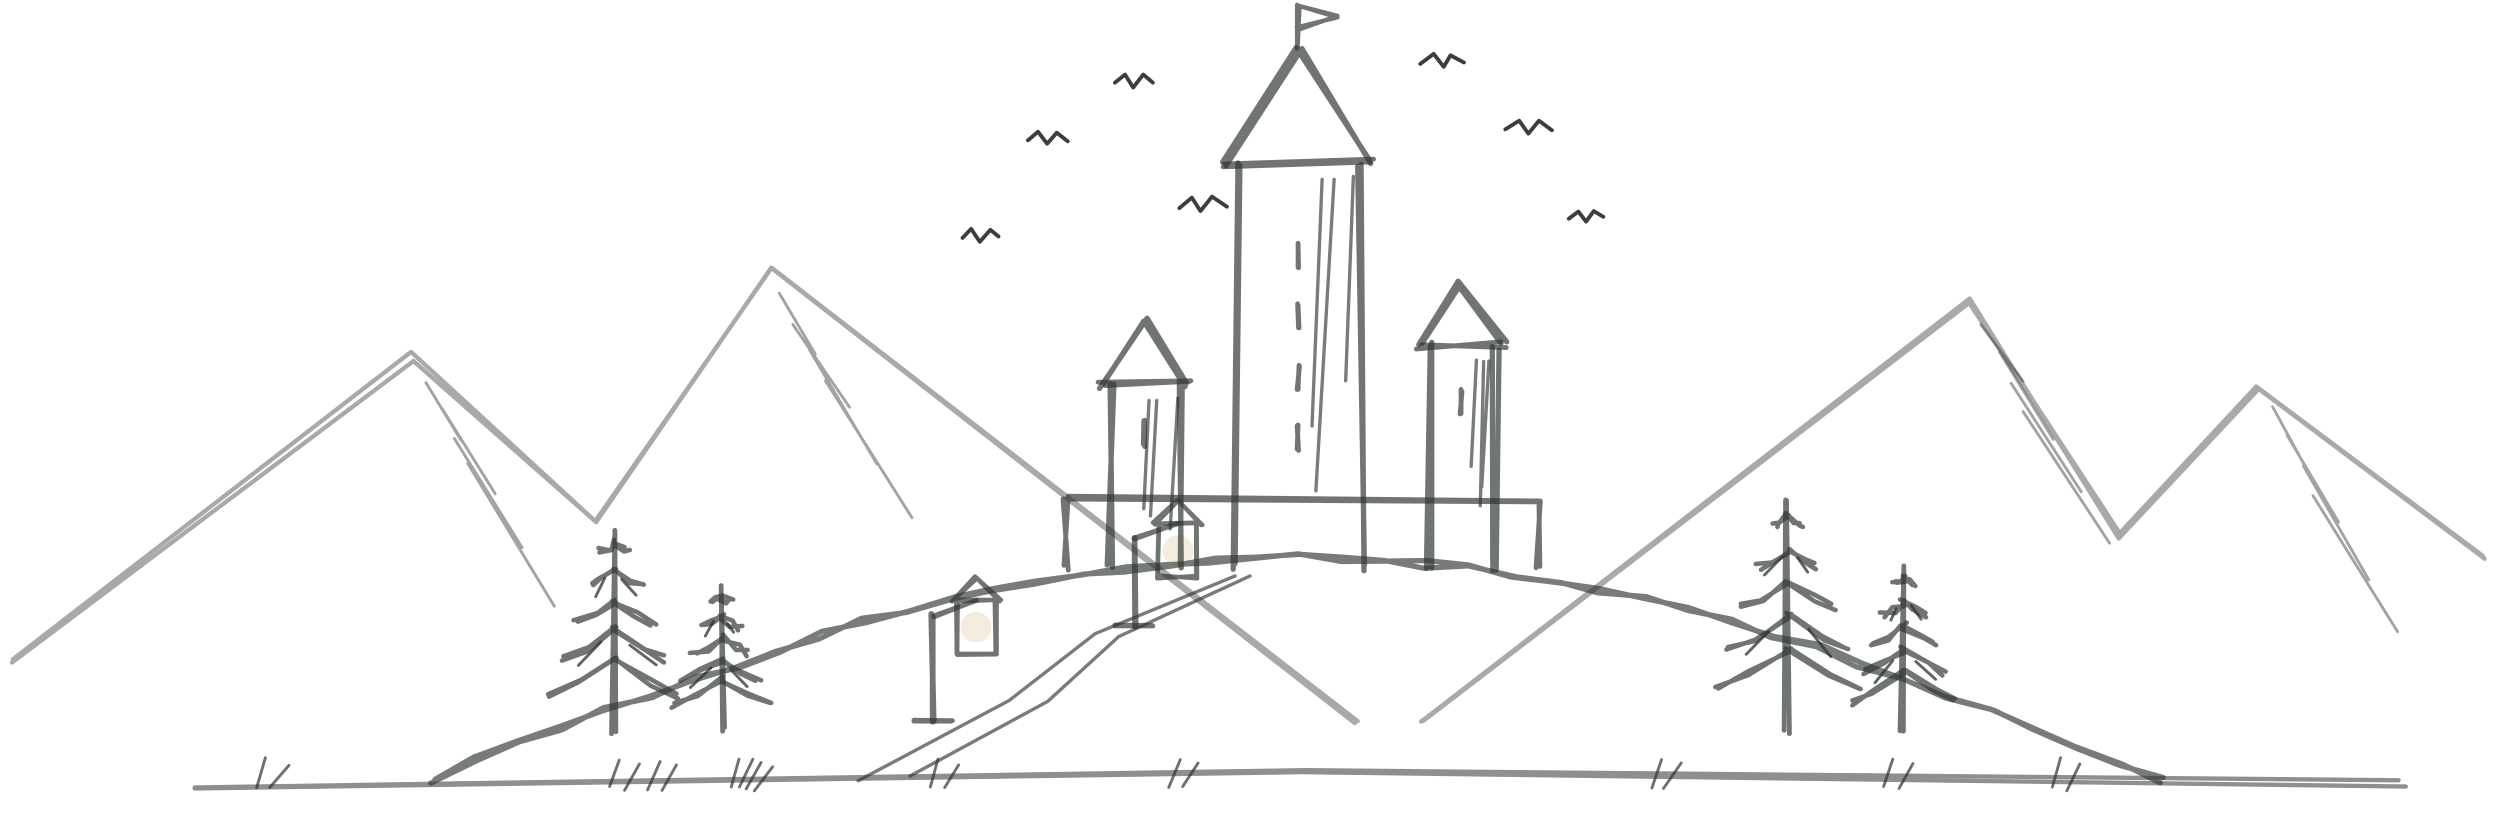
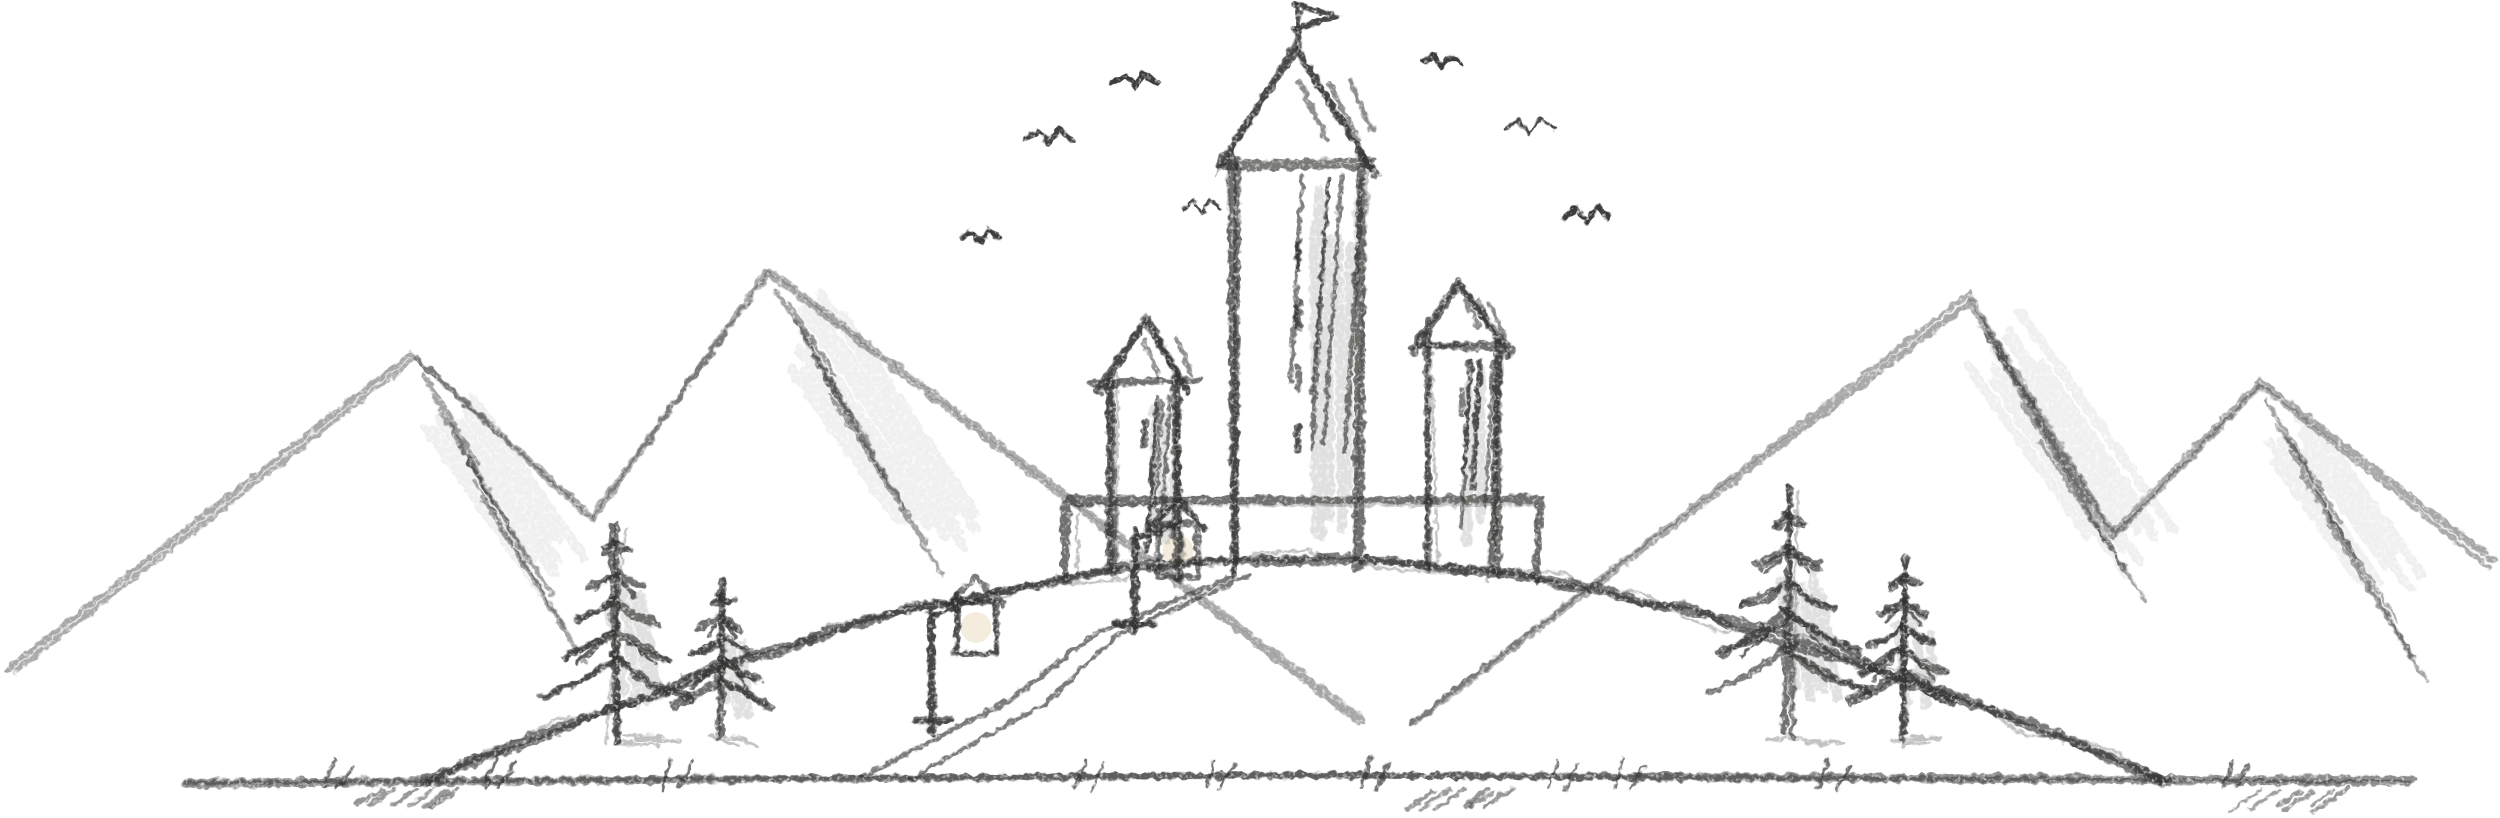
<svg xmlns="http://www.w3.org/2000/svg" viewBox="0 0 520 170" width="520" height="170">
+   <defs>
+     <filter id="pencil" x="-2%" y="-2%" width="104%" height="104%">
+       <feTurbulence type="fractalNoise" baseFrequency="0.55" numOctaves="2" seed="819" result="tooth" />
+       <feDisplacementMap in="SourceGraphic" in2="tooth" scale="1.7" xChannelSelector="R" yChannelSelector="G" result="line" />
+       <feTurbulence type="fractalNoise" baseFrequency="1.15" numOctaves="2" seed="826" result="paper" />
+       <feColorMatrix in="paper" type="matrix" values="0 0 0 0 0  0 0 0 0 0  0 0 0 0 0  -2.2 0 0 0 2.15" result="gaps" />
+       <feComposite in="line" in2="gaps" operator="in" />
+     </filter>
+   </defs>
  <circle cx="203" cy="130.5" r="3.2" fill="#EFE6D0" opacity="0.7" />
  <circle cx="245" cy="114.5" r="3.2" fill="#EFE6D0" opacity="0.7" />
-   <g fill="none" stroke="#2F3531" stroke-linecap="round" stroke-linejoin="round">
-     <path d="M88.6 79.6L95.9 91.6M91.9 84.9L103.0 102.7M94.5 91.2L108.6 113.9M97.3 96.4L115.3 126.1M162.1 61.0L169.6 73.7M164.9 67.5L176.7 84.7M168.4 72.8L182.4 96.5M171.7 79.2L189.7 107.7M412.0 67.5L420.8 79.3M415.9 73.2L427.1 91.4M418.3 79.7L432.9 102.3M420.8 85.6L438.8 113.0M472.7 84.6L480.0 98.0M475.7 90.5L486.4 108.6M479.1 96.9L492.7 120.6M481.1 103.1L498.7 131.4" stroke-width="0.6" opacity="0.45" />
-     <path d="M126.8 163.6L128.8 158.1M129.9 164.4L133.0 158.9M343.6 163.9L345.6 158.0M346.0 164.0L349.7 158.7M243.1 163.8L245.5 158.0M246.0 163.6L249.2 158.7M152.1 163.7L153.7 157.9M155.2 164.1L158.3 158.6M134.7 164.3L137.3 158.4M137.7 164.4L140.7 159.1M53.4 163.8L55.2 157.6M56.1 163.8L60.1 159.2M391.8 163.6L393.7 157.9M395.0 164.0L397.9 158.8M426.9 163.7L428.6 157.6M429.9 164.5L432.6 158.9M153.8 163.7L156.6 157.9M156.9 164.5L160.7 159.5M193.5 163.7L195.1 157.9M196.5 163.8L199.4 159.1" stroke-width="0.6" opacity="0.7" />
-     <path d="M125.8 120.2L123.9 124.1M129.3 120.5L132.3 123.8M125.0 133.5L120.3 138.4M131.0 134.2L136.5 138.3M148.4 129.2L146.7 132.3M151.3 129.8L152.6 131.5M147.9 138.9L143.6 143.0M152.0 139.3L155.4 142.8M370.7 115.8L367.0 119.6M373.9 116.0L376.0 119.0M367.9 131.3L363.2 136.1M376.2 130.9L380.8 136.6M394.4 126.6L393.3 129.0M397.5 125.9L399.6 128.8M393.7 137.4L390.0 142.0M398.5 137.6L402.6 141.3" stroke-width="0.6" opacity="0.76" />
-     <path d="M275.0 37.3L272.9 88.6M277.5 37.3L273.7 102.1M281.5 36.7L279.9 79.2M239.0 83.3L237.9 105.8M240.6 83.3L239.3 107.3M245.0 82.8L243.4 110.0M307.1 74.9L306.0 97.0M308.6 75.2L307.9 105.2M309.7 75.1L308.2 101.3M178.5 162.4L209.9 145.7L227.8 131.8L256.9 119.8M189.3 161.4L217.9 145.9L232.7 132.4L260.0 119.8" stroke-width="0.7" opacity="0.65" />
-     <path d="M213.8 29.2L215.9 27.4L217.8 29.9L219.8 27.6L222.1 29.4M231.9 17.2L234.0 15.5L235.7 18.2L237.8 15.5L239.8 17.2M295.4 13.3L298.2 11.2L300.3 13.9L301.7 11.5L304.5 13.0M313.1 26.9L316.0 25.1L317.9 27.8L320.1 25.1L322.8 27.1M326.3 45.5L328.3 44.0L329.9 46.1L331.5 43.9L333.5 45.1M200.2 49.5L202.0 47.6L203.8 50.3L206.0 47.8L207.7 49.2M245.3 43.3L247.9 41.1L249.7 43.9L252.1 40.9L255.2 43.0" stroke-width="0.8" opacity="0.95" />
-     <path d="M2.7 137.1L85.5 73.2L123.8 108.4L160.5 55.7L282.4 150.0M2.5 137.8L86.0 75.1L124.0 108.6L160.4 55.7L281.8 150.4M296.1 149.9L409.6 63.0L440.9 110.9L469.3 80.4L516.4 115.6M295.6 150.1L409.7 62.1L440.7 112.0L469.8 80.9L516.8 116.2" stroke-width="0.9" opacity="0.42" />
-     <path d="M40.5 163.8L271.1 160.2L498.9 162.3M40.5 164.0L270.9 160.6L500.4 163.6" stroke-width="0.9" opacity="0.55" />
-     <path d="M269.9 9.9L270.3 1.3M269.8 10.1L269.8 1.0M270.1 1.2L278.2 3.6L269.7 5.7M270.1 1.2L278.2 3.3L270.3 6.1M199.3 124.7L207.3 124.8L207.3 136.1L199.1 136.2L199.2 124.9M198.7 125.1L206.9 124.8L207.1 136.0L199.0 136.0L198.9 125.1M198.2 124.9L202.8 119.9L208.2 124.8M198.0 125.1L203.2 120.3L207.9 125.1M241.2 109.0L248.8 108.8L248.8 119.8L240.7 120.3L241.0 109.0M240.8 108.9L248.9 108.7L249.0 120.3L240.8 119.7L241.1 108.8M239.8 108.7L244.9 104.0L250.1 109.2M240.2 109.1L245.1 104.1L249.8 109.2" stroke-width="0.9" opacity="0.68" />
-     <path d="M127.4 113.8L126.9 114.5L124.5 114.0M127.7 112.3L127.2 114.4L124.7 114.9M128.1 113.6L129.8 114.7L131.0 114.4M127.5 112.9L129.9 113.8L130.0 114.6M127.8 118.4L125.0 120.2L123.4 121.7M128.1 118.4L124.6 120.3L123.2 121.3M127.6 118.4L131.1 120.8L133.9 121.6M128.1 118.7L131.0 121.3L133.7 121.5M127.8 124.8L124.3 127.5L119.3 129.0M128.2 125.4L124.0 127.9L120.2 129.3M127.2 125.1L131.8 128.2L135.3 130.1M127.5 125.3L132.7 127.4L136.5 129.9M128.2 130.5L122.2 135.5L116.9 137.4M128.0 130.3L122.5 134.6L117.2 136.5M128.0 131.3L134.2 135.2L138.1 137.8M127.3 130.5L134.2 135.1L138.1 136.3M128.2 136.8L120.3 141.9L114.2 144.9M127.6 137.1L120.9 141.4L114.0 144.4M127.8 136.9L135.3 142.6L141.0 145.3M127.7 137.1L135.2 141.2L140.7 144.3M150.4 123.9L148.8 124.2L147.8 125.1M150.5 124.8L149.4 124.2L148.2 125.2M149.4 124.7L151.0 125.5L151.7 124.7M149.8 124.0L150.9 124.1L152.5 124.7M149.7 128.4L147.8 129.1L146.4 129.8M150.6 127.8L148.0 129.8L145.9 130.0M149.7 128.1L152.4 129.1L153.5 131.1M150.1 129.0L151.8 130.4L154.4 130.2M150.3 132.6L147.4 135.5L143.5 135.8M150.4 132.7L147.3 134.7L145.0 135.9M150.4 132.0L153.1 135.2L155.5 135.2M150.1 133.2L153.9 134.1L155.3 136.5M150.2 137.8L146.4 139.1L142.8 140.8M150.4 137.0L145.5 139.2L141.5 141.6M150.6 137.5L154.0 140.1L157.1 141.6M150.3 137.6L153.7 139.5L158.3 141.5M150.3 140.7L145.1 144.8L140.3 146.2M150.4 141.5L144.2 144.7L139.7 147.2M149.8 141.6L155.7 144.3L160.4 146.2M150.0 141.6L155.5 144.7L160.2 146.2M371.3 107.1L369.8 109.1L369.7 109.6M372.1 107.2L370.1 108.7L368.7 108.9M371.4 106.7L373.1 108.8L374.3 108.8M372.4 107.6L374.3 109.3L375.0 109.6M372.4 114.8L368.6 117.0L365.2 117.3M372.0 114.9L369.4 116.6L366.3 118.5M372.7 114.9L375.4 116.3L377.4 117.1M372.2 114.2L375.3 116.9L377.7 118.4M371.4 120.9L366.8 125.0L362.1 126.2M372.1 121.2L366.2 124.9L362.1 125.6M372.4 121.7L377.5 125.1L381.8 126.9M372.3 121.3L377.8 123.9L380.9 125.6M372.6 127.7L365.1 133.3L359.4 134.6M372.0 128.6L365.0 133.1L359.1 135.1M372.5 127.8L379.0 132.3L383.6 134.7M371.6 127.5L379.5 133.2L384.4 135.0M372.7 135.3L363.5 139.7L357.4 143.2M372.6 134.9L363.7 140.4L356.8 142.9M372.4 134.9L380.8 140.3L387.0 143.3M371.4 134.9L380.3 140.5L386.9 143.3M396.3 121.0L394.5 121.2L394.4 120.9M396.3 119.8L395.4 120.9L393.6 121.1M395.8 119.8L397.8 121.7L397.7 121.3M396.6 120.4L397.2 120.5L398.4 121.9M396.1 126.1L393.6 126.3L392.0 128.4M395.7 125.8L394.3 127.5L391.0 127.4M396.1 124.9L397.7 126.7L400.6 128.4M395.2 124.7L398.6 126.3L400.5 127.5M395.3 130.1L392.8 133.2L389.2 134.2M396.6 129.5L392.8 132.5L389.6 133.8M396.5 130.5L399.7 132.2L402.0 133.5M395.7 130.9L400.3 132.8L402.7 134.2M396.5 135.6L390.4 138.1L388.0 139.2M395.6 135.3L391.8 138.0L387.6 140.2M395.3 134.5L401.4 138.0L404.7 139.7M395.5 135.1L401.1 137.8L404.0 140.5M395.9 139.4L389.3 143.8L385.3 146.7M396.1 140.1L389.3 144.3L385.3 145.7M396.4 139.4L402.7 143.3L406.6 145.3M395.9 139.3L402.2 143.7L406.2 145.6" stroke-width="0.95" opacity="0.68" />
-     <path d="M254.4 34.7L285.0 33.7M254.6 34.1L285.7 33.1M270.0 50.8L270.1 55.7M270.0 50.6L270.0 55.6M270.0 63.5L270.2 68.2M269.9 63.2L270.1 68.2M270.3 76.2L269.8 81.0M270.2 76.0L270.0 81.0M270.0 88.4L269.8 93.4M269.8 88.6L270.1 93.7M229.9 80.2L247.5 79.3M228.4 79.5L247.7 79.2M237.9 87.5L237.8 92.4M238.1 87.4L238.1 92.9M295.7 71.7L313.3 72.3M294.6 72.6L312.2 71.1M304.1 81.5L303.7 86.1M303.9 81.0L303.9 86.0M222.2 118.6L221.1 103.8L320.1 104.4L320.3 117.8M221.3 117.6L222.2 103.2L320.4 104.2L319.5 118.1M190.1 149.8L198.1 149.9M190.1 150.0L197.8 150.0M194.2 128.1L203.1 124.9M194.3 128.3L202.7 125.0M231.9 130.2L239.8 130.2M231.9 130.0L239.7 130.1M236.0 112.1L244.9 108.9M235.9 111.9L244.8 109.0M128.1 152.2L127.9 110.6M127.2 152.6L127.9 110.3M150.3 152.1L150.0 121.8M150.7 151.3L150.0 122.5M371.1 151.9L371.4 104.0M372.2 152.6L371.6 104.1M395.2 152.0L396.0 117.7M395.9 152.1L396.0 118.7" stroke-width="1.0" opacity="0.68" />
-     <path d="M90.5 162.1L98.5 157.5L107.4 154.2L117.0 150.9L125.2 147.9L135.2 144.8L143.4 141.8L153.0 138.8L161.3 135.5L170.4 132.9L179.2 128.6L188.5 127.4L198.8 124.4L206.2 122.9L215.1 121.5L225.5 119.4L233.7 119.0L243.9 117.7L252.8 116.1L261.2 115.9L270.3 115.3L279.3 115.9L288.1 116.6L296.2 118.2L305.4 117.7L315.5 120.0L324.8 121.2L332.3 123.3L342.4 124.1L351.2 127.0L360.2 128.8L368.3 132.6L377.8 134.5L386.1 138.7L395.8 141.2L404.7 145.2L414.7 147.7L422.8 151.7L432.0 155.7L440.9 159.2L449.9 161.7M89.6 162.9L99.0 158.3L108.0 154.3L116.9 151.8L125.5 147.2L135.7 145.1L144.7 140.8L153.8 138.9L162.4 135.6L171.0 131.3L180.2 129.5L189.1 127.1L198.8 124.1L206.7 122.4L215.2 120.9L225.0 119.6L234.3 117.9L243.7 117.4L251.5 117.1L261.2 116.1L270.0 115.2L279.1 116.8L288.6 116.7L296.7 116.6L305.4 117.5L314.2 120.0L324.1 121.2L332.5 122.4L341.6 124.4L351.3 126.4L360.4 129.6L369.1 132.4L378.8 134.1L387.2 137.9L395.2 141.0L404.6 144.9L414.0 147.5L423.5 151.7L431.4 155.2L441.6 159.0L449.3 162.8" stroke-width="1.1" opacity="0.65" />
-     <path d="M256.5 118.4L257.5 33.9M256.9 117.2L257.9 34.5M283.7 118.7L283.1 34.2M283.8 117.5L282.4 34.6M255.0 34.5L270.8 10.1L285.1 34.0M254.3 33.7L269.6 9.9L284.8 33.2M230.3 117.5L231.7 79.9M231.4 118.0L230.9 79.8M245.7 118.1L245.3 79.3M245.5 117.7L245.9 80.5M229.5 79.8L237.9 66.8L246.5 80.4M228.7 80.8L238.6 66.2L246.8 79.7M297.8 118.1L297.8 71.2M296.7 118.2L297.5 72.0M310.5 118.7L310.4 72.1M311.2 118.6L311.8 72.8M295.1 71.7L303.3 58.5L313.4 71.1M295.8 71.4L303.5 59.6L312.2 71.4" stroke-width="1.1" opacity="0.68" />
-     <path d="M194.0 150.1L194.0 128.3M194.2 150.0L193.7 127.7M236.2 129.9L236.0 111.9M236.1 130.4L236.0 112.0" stroke-width="1.2" opacity="0.68" />
+   <g fill="none" stroke="#333331" stroke-linecap="round" stroke-linejoin="round" filter="url(#pencil)">
+     <path d="M98.4 99.7L117.4 130.3M481.7 102.1L498.6 129.3" stroke-width="0.56" opacity="0.43" />
+     <path d="M227.0 164.4L229.7 158.6M336.0 164.0L337.5 157.8M339.0 164.1L342.1 159.0M67.4 163.9L69.6 158.0M465.1 163.8L467.9 159.1M322.1 163.8L324.1 158.1M325.4 164.4L328.1 159.1" stroke-width="0.56" opacity="0.66" />
+     <path d="M127.0 120.2L123.5 122.9M370.7 115.8L367.3 118.9M375.8 131.2L381.1 136.0M393.6 137.4L389.5 141.6" stroke-width="0.56" opacity="0.71" />
+     <path d="M90.3 164.0L97.2 157.8L107.4 154.0L116.3 149.5L124.3 148.6L133.8 144.8L145.9 139.4L152.7 138.5L163.7 135.4L172.7 130.0L180.2 128.8L190.8 125.8L199.2 125.3L208.1 124.7L215.0 121.6L225.3 121.3L234.3 120.2L241.2 116.6L252.6 117.7L261.0 115.1L271.7 114.5L279.3 116.7L289.5 118.5L298.9 119.0L305.2 118.9L315.7 118.5L325.5 119.2L331.0 123.1L341.2 123.1L349.7 127.9L358.0 131.5L367.6 130.9L379.3 132.9L385.6 138.8L398.0 139.3L404.4 143.4L412.5 147.1L421.3 153.1L430.4 153.2L440.7 156.6L449.5 163.6M256.6 120.9L255.4 33.1M281.7 117.4L284.5 34.6M252.9 36.7L269.3 11.3L287.2 36.7M232.4 121.0L232.4 76.8M246.4 118.1L243.7 77.3M299.2 119.0L297.4 68.1M309.3 120.8L312.8 71.8M224.1 121.4L224.1 105.0L319.7 105.1L319.7 118.7M126.0 154.4L130.0 109.9M373.0 150.9L373.8 102.0" stroke-width="0.62" opacity="0.3" />
+     <path d="M470.4 164.3L463.6 168.8M474.2 164.2L468.0 168.2M485.2 164.4L480.9 167.4M89.9 164.5L84.8 167.8" stroke-width="0.66" opacity="0.48" />
+     <path d="M276.3 37.1L272.9 83.7" stroke-width="0.66" opacity="0.59" />
+     <path d="M93.8 88.3L106.3 110.0M95.7 92.6L109.9 116.8M171.5 78.3L188.2 105.7M424.1 91.8L446.3 124.9M475.7 91.3L487.0 108.9M478.7 98.8L494.2 123.6M483.4 105.4L501.7 136.6" stroke-width="0.68" opacity="0.44" />
+     <path d="M223.6 163.7L225.8 158.3" stroke-width="0.68" opacity="0.68" />
+     <path d="M152.8 138.9L155.3 143.2M368.0 131.7L362.2 136.3M394.6 126.8L392.4 129.4M396.8 127.0L399.6 129.7M398.3 137.1L402.4 141.4" stroke-width="0.68" opacity="0.74" />
+     <path d="M131.7 153.7L141.4 154.2M129.1 154.6L137.0 154.9M129.8 152.9L137.5 153.3M147.5 153.1L153.2 155.0M149.9 153.6L154.8 153.5M152.3 153.1L157.9 155.3M376.6 154.3L383.5 154.5M370.9 152.5L380.0 155.1M375.6 154.5L380.4 154.9M367.5 153.8L373.3 153.4M397.7 153.1L403.4 153.5M393.8 154.2L400.2 153.7M395.6 154.9L401.2 154.4" stroke-width="0.75" opacity="0.3" />
+     <path d="M97.3 95.7L114.7 123.6M164.1 63.0L173.6 78.0M167.2 70.2L181.1 92.5M413.1 69.6L423.4 85.1M420.5 83.9L437.7 111.8M473.3 88.2L483.1 101.9" stroke-width="0.75" opacity="0.45" />
+     <path d="M137.8 164.0L139.6 158.1M251.0 163.8L252.4 158.4M253.5 163.9L256.8 158.8M70.2 163.7L73.5 159.3M100.8 163.6L103.3 157.5" stroke-width="0.75" opacity="0.7" />
+     <path d="M131.4 133.9L136.3 138.0M148.9 129.8L147.6 132.3" stroke-width="0.75" opacity="0.76" />
+     <path d="M313.1 26.8L315.9 25.1L318.0 27.8L320.3 24.8L323.3 26.7M246.2 43.3L248.3 41.6L250.0 44.1L251.6 41.5L254.0 43.2" stroke-width="0.75" opacity="0.89" />
+     <path d="M481.2 164.8L474.9 168.3M301.5 164.1L295.6 168.2M310.6 164.9L305.7 167.3" stroke-width="0.79" opacity="0.5" />
+     <path d="M237.9 70.9L241.2 78.7" stroke-width="0.79" opacity="0.54" />
+     <path d="M240.5 83.2L238.7 114.5M241.8 83.1L240.3 105.5M310.6 74.8L309.0 105.2" stroke-width="0.79" opacity="0.61" />
+     <path d="M165.3 66.5L176.8 85.6M172.6 82.2L192.7 112.9M174.6 84.6L196.0 119.5M423.3 87.0L441.7 118.2M471.4 83.3L479.5 96.2M476.7 94.2L490.2 116.2" stroke-width="0.83" opacity="0.45" />
+     <path d="M378.2 164.3L380.2 157.8M382.0 164.0L384.9 159.3M462.5 163.7L464.5 158.3" stroke-width="0.83" opacity="0.7" />
+     <path d="M148.2 139.1L144.0 143.1M373.8 116.2L376.0 118.8" stroke-width="0.83" opacity="0.76" />
+     <path d="M270.3 9.9L270.0 0.9M198.0 125.0L206.8 125.0L207.2 135.8L199.0 135.8L198.9 123.9" stroke-width="0.84" opacity="0.63" />
+     <path d="M488.3 164.1L481.2 168.8M86.6 164.1L81.6 167.6M304.5 164.1L298.7 168.2M309.2 164.2L304.9 167.5" stroke-width="0.88" opacity="0.51" />
+     <path d="M276.5 17.5L282.7 29.3M244.8 70.6L247.9 77.9M304.9 62.7L307.7 68.2" stroke-width="0.88" opacity="0.55" />
+     <path d="M270.9 36.6L268.5 79.6M279.0 36.6L275.4 92.1M243.3 82.6L241.6 110.8M245.4 83.3L243.9 111.7M306.1 75.2L304.5 98.4M307.7 75.2L306.5 102.0" stroke-width="0.88" opacity="0.63" />
+     <path d="M189.1 162.1L217.3 146.4L232.8 131.8L259.8 119.6" stroke-width="0.88" opacity="0.65" />
+     <path d="M128.2 112.6L127.2 113.8L125.4 113.9M128.4 113.8L129.5 114.7L130.6 114.2M149.4 128.7L151.4 130.1L153.2 130.9M150.6 133.1L153.8 134.2L155.2 136.1M150.5 137.1L145.4 139.5L142.4 140.9M149.9 137.2L145.6 140.3L141.9 140.7M371.7 107.0L369.7 108.6L369.3 109.6M372.7 121.2L377.0 125.2L381.9 126.2M395.4 120.5L397.3 121.1L398.8 121.8M396.1 129.9L392.1 133.2L389.1 133.6M395.3 135.1L400.7 137.6L405.2 139.7" stroke-width="0.89" opacity="0.63" />
+     <path d="M213.1 28.9L215.9 27.2L218.2 29.7L220.2 26.8L223.2 29.3" stroke-width="0.9" opacity="0.93" />
+     <path d="M87.9 77.6L95.3 89.4M90.0 82.1L99.5 96.2M91.5 85.2L102.2 103.9M100.3 103.5L121.6 137.8M161.3 60.6L169.0 71.6M169.2 74.0L184.4 99.4M412.2 66.1L419.2 78.1M415.3 72.8L427.2 92.0M417.1 76.7L430.4 97.5M419.5 80.7L434.3 104.4M484.4 109.1L504.8 141.6" stroke-width="0.94" opacity="0.45" />
+     <path d="M269.8 50.8L270.1 55.7M237.8 87.8L237.8 92.6M294.5 72.0L313.7 71.1M304.2 81.1L303.7 86.1M304.2 81.0L304.0 86.1M190.3 150.2L197.9 150.1M193.8 128.0L203.2 125.1M149.3 153.6L150.6 120.5M372.8 153.2L372.1 101.5" stroke-width="0.94" opacity="0.63" />
+     <path d="M283.0 163.8L285.0 157.7M286.1 164.3L288.8 158.9M141.2 163.6L144.0 158.5M103.7 163.8L107.3 158.6" stroke-width="0.94" opacity="0.7" />
+     <path d="M129.3 120.6L131.9 124.1M124.9 133.8L120.1 137.9M151.5 129.8L153.0 132.6" stroke-width="0.94" opacity="0.76" />
+     <path d="M478.4 164.8L473.7 167.5M82.0 164.1L76.6 167.7M95.3 164.2L89.7 167.9M298.1 164.6L293.0 168.2M314.4 164.1L308.5 168.0" stroke-width="0.96" opacity="0.51" />
+     <path d="M280.9 17.0L285.4 27.0M309.7 63.2L313.3 70.4" stroke-width="0.96" opacity="0.55" />
+     <path d="M276.2 37.2L272.9 93.8M283.3 37.2L279.7 93.9M240.9 82.6L238.5 114.6M305.8 75.1L304.0 109.3" stroke-width="0.96" opacity="0.63" />
+     <path d="M200.3 49.4L202.3 48.0L204.0 50.3L205.5 47.8L207.7 49.3" stroke-width="1.0" opacity="0.95" />
+     <path d="M3.1 139.6L86.4 74.4L122.7 107.8L160.4 56.2L283.8 149.9M293.5 150.6L409.5 61.1L439.9 111.5L470.1 80.3L517.8 118.0" stroke-width="1.01" opacity="0.41" />
+     <path d="M196.8 125.8L202.8 120.2L208.8 125.9M196.8 126.1L202.8 119.9L208.6 125.5" stroke-width="1.01" opacity="0.66" />
+     <path d="M245.6 120.9L244.6 78.4M296.7 118.6L297.2 69.8" stroke-width="1.03" opacity="0.63" />
+     <path d="M127.8 112.2L130.3 114.5L131.1 114.5M128.0 124.5L124.1 127.4L120.4 128.7M128.4 131.3L134.1 134.2L138.9 137.6M129.5 136.7L120.9 141.6L112.1 144.9M126.7 135.7L135.8 142.2L144.1 144.8M150.1 124.9L149.1 124.9L148.7 124.9M150.6 132.3L153.7 134.4L156.1 135.2M150.5 137.1L154.5 140.3L157.2 141.5M371.3 106.8L373.0 109.0L375.3 109.3M372.4 114.3L368.5 116.6L366.2 118.3M371.2 121.8L366.2 123.9L362.2 125.7M373.1 133.8L363.5 140.4L356.4 143.5M373.8 134.0L364.3 140.1L355.2 144.2M370.9 134.8L380.3 140.2L389.2 144.4M396.2 125.5L397.8 126.4L400.3 128.5" stroke-width="1.07" opacity="0.66" />
+     <path d="M79.6 164.5L73.9 167.3M93.3 164.4L88.2 168.1" stroke-width="1.09" opacity="0.51" />
+     <path d="M270.4 17.3L276.1 29.2M241.2 70.9L244.6 77.5M307.5 62.6L310.1 68.8" stroke-width="1.09" opacity="0.55" />
+     <path d="M307.9 75.3L306.1 101.7" stroke-width="1.09" opacity="0.63" />
+     <path d="M179.5 161.5L210.0 145.6L227.9 131.8L256.1 120.1" stroke-width="1.09" opacity="0.65" />
+     <path d="M296.1 12.9L298.4 11.4L299.7 14.0L301.9 11.9L303.9 13.3M325.6 45.3L328.0 43.3L330.2 46.2L332.3 42.9L334.6 45.3" stroke-width="1.1" opacity="0.95" />
+     <path d="M1.7 139.1L85.5 73.5L123.6 107.8L159.4 56.5L282.8 150.4" stroke-width="1.12" opacity="0.42" />
+     <path d="M254.6 34.0L285.7 33.3M253.3 34.9L285.4 34.6M270.1 50.8L270.1 56.0M270.1 76.3L270.1 81.0M269.9 76.2L269.9 80.9M270.3 88.5L270.1 93.4M238.2 87.5L238.3 92.6M194.1 128.1L202.9 125.0M235.8 112.2L245.0 108.9M128.4 154.3L128.2 109.2" stroke-width="1.12" opacity="0.66" />
+     <path d="M269.9 10.0L270.3 1.2M269.6 0.7L277.9 3.6L269.2 6.0M238.7 109.1L249.0 108.8L249.2 120.2L240.8 120.1L241.0 106.9M238.9 109.0L248.8 109.0L249.2 119.9L241.0 119.9L240.9 106.6M238.6 109.9L244.9 104.2L250.4 109.7" stroke-width="1.12" opacity="0.68" />
+     <path d="M128.5 119.4L125.1 120.9L123.1 121.6M128.3 119.3L124.5 121.4L122.0 122.4M127.6 131.2L122.7 134.2L118.0 136.5M128.5 136.8L120.4 141.8L113.2 145.1M127.1 135.9L134.8 142.5L143.8 145.6M149.4 123.8L151.3 125.5L151.3 124.9M150.5 132.4L147.2 134.7L144.0 136.1M149.5 141.5L155.5 144.3L159.0 146.9M371.6 120.6L367.7 124.9L362.3 125.9M396.6 124.7L393.1 126.4L391.8 127.4M396.2 130.3L392.9 132.5L388.7 134.3M395.6 134.4L391.1 138.6L387.1 140.4M396.1 135.5L400.4 138.9L404.8 140.0M395.7 140.4L390.7 143.7L384.9 146.2M396.1 139.6L401.3 144.2L406.4 146.2" stroke-width="1.19" opacity="0.68" />
+     <path d="M38.9 162.6L270.7 161.2L500.8 162.9" stroke-width="1.24" opacity="0.55" />
+     <path d="M297.2 118.4L296.7 69.6" stroke-width="1.24" opacity="0.66" />
+     <path d="M269.4 1.0L278.2 3.4L269.3 5.9M197.6 125.2L207.3 125.1L207.3 135.9L198.9 136.1L199.3 124.0M239.1 110.4L245.2 103.8L250.5 109.8" stroke-width="1.24" opacity="0.68" />
+     <path d="M269.7 63.2L269.9 68.1M226.9 79.6L249.2 79.1M227.1 79.8L248.7 79.1M371.2 152.2L372.3 101.5M395.7 153.9L396.3 115.9" stroke-width="1.25" opacity="0.68" />
+     <path d="M231.7 17.1L234.3 15.7L236.1 17.9L237.7 15.5L240.5 17.1" stroke-width="1.25" opacity="0.95" />
+     <path d="M128.6 119.1L131.3 120.9L133.4 121.9M127.8 119.5L130.2 120.6L133.8 121.9M127.7 131.9L134.5 135.5L139.0 137.5M149.5 124.3L149.2 125.5L148.3 125.5M150.6 128.1L152.6 130.3L153.9 130.9M372.1 107.0L374.4 108.1L375.3 109.2M371.3 114.1L368.3 116.0L365.1 117.4M372.2 114.0L374.8 115.9L378.6 117.2M372.7 121.6L376.8 125.0L381.4 126.7M372.0 126.9L365.0 131.8L358.0 136.3M370.8 126.9L379.0 132.2L386.9 135.4M395.5 120.4L394.4 120.9L393.5 121.4M395.6 124.9L399.1 126.7L400.5 128.0M396.5 130.5L399.8 132.8L402.2 133.4M395.3 134.9L391.0 137.6L386.8 140.0M396.0 139.4L389.3 143.5L384.4 145.2" stroke-width="1.31" opacity="0.68" />
+     <path d="M88.0 163.3L98.1 157.8L107.5 155.7L117.9 151.4L126.1 147.5L135.5 145.2L144.8 141.5L153.3 137.1L161.6 134.5L170.8 132.8L179.9 128.8L189.6 126.6L197.5 125.4L206.7 123.4L215.7 121.5L224.1 119.6L233.8 118.4L243.6 118.0L251.7 116.5L261.3 116.2L270.6 116.3L279.1 115.5L287.4 116.8L296.5 117.5L305.8 118.4L314.9 118.9L324.0 121.7L333.4 123.2L341.8 125.6L351.8 126.1L359.9 130.3L368.2 132.9L377.4 135.8L387.2 138.2L396.6 141.6L404.8 143.6L414.2 147.6L422.3 151.5L432.0 154.8L441.1 158.1L451.5 163.0" stroke-width="1.38" opacity="0.65" />
+     <path d="M256.8 119.6L257.4 32.9M253.6 35.0L269.4 9.4L285.4 35.5M230.7 118.6L230.8 79.1M228.0 81.2L238.4 66.6L247.0 81.6M310.3 118.5L311.7 70.8M294.7 71.6L313.2 72.6M293.7 72.3L303.3 58.6L313.8 73.9M221.4 120.0L221.3 104.7L320.5 103.5L319.6 121.0M221.5 120.3L222.1 103.7L320.2 104.2L319.2 120.1M231.8 129.8L239.8 130.0M236.2 111.9L244.8 109.3M150.1 152.7L150.2 120.8M396.0 152.2L396.1 117.0" stroke-width="1.38" opacity="0.68" />
+     <path d="M293.8 150.5L409.6 63.0L439.1 111.3L470.2 79.4L518.7 116.6" stroke-width="1.41" opacity="0.42" />
+     <path d="M38.7 163.2L269.8 161.2L502.1 162.1" stroke-width="1.41" opacity="0.55" />
+     <path d="M128.1 112.8L125.8 114.8L126.0 114.2M128.5 124.4L123.2 127.5L120.1 128.7M127.4 125.3L133.1 128.5L135.8 129.0M128.7 124.8L131.8 128.2L136.5 129.9M127.6 131.6L121.7 134.6L117.5 136.6M149.3 123.5L151.2 125.1L152.4 124.7M149.9 128.0L147.2 129.7L145.8 130.0M150.2 128.4L147.7 129.1L145.4 130.9M150.4 133.3L147.4 135.0L144.0 135.8M150.0 137.2L154.7 140.4L158.1 141.1M149.2 141.1L145.0 144.8L140.2 146.4M150.7 141.8L144.7 144.3L140.2 147.1M149.3 140.8L155.5 144.2L160.2 147.1M372.4 107.0L370.9 108.8L369.2 109.6M371.8 114.9L376.2 117.3L378.2 118.2M373.0 128.1L365.8 132.7L357.6 135.4M371.0 126.9L379.0 132.0L386.6 136.3M370.5 135.0L380.2 141.1L388.3 143.6M395.7 119.8L395.3 120.7L393.4 122.2M395.8 119.9L397.7 120.7L398.9 121.2M396.4 125.2L394.1 126.8L391.2 127.7M395.8 130.7L399.9 133.0L401.9 133.8M396.0 139.2L402.2 143.4L407.0 145.7" stroke-width="1.48" opacity="0.68" />
+     <path d="M193.7 152.4L193.7 127.3M235.6 131.4L236.4 110.7" stroke-width="1.5" opacity="0.68" />
+     <path d="M253.8 34.1L269.6 10.2L286.1 36.4M228.8 81.6L238.5 66.1L247.0 81.3M311.5 119.4L311.6 69.6M293.7 73.5L303.5 59.1L314.6 73.6" stroke-width="1.51" opacity="0.68" />
+     <path d="M270.2 63.2L270.2 68.4M269.9 88.4L269.9 93.4M190.3 149.8L197.7 149.8M232.2 129.8L240.0 130.0M128.4 154.2L127.2 109.3" stroke-width="1.56" opacity="0.68" />
+     <path d="M194.0 152.2L193.6 127.5M236.1 131.2L236.1 110.4" stroke-width="1.65" opacity="0.68" />
+     <path d="M88.3 162.0L98.4 158.8L107.2 154.6L116.3 151.3L125.2 148.0L135.5 144.8L144.3 140.8L152.2 137.7L162.6 135.7L171.4 131.5L180.4 129.4L189.6 126.3L198.1 125.3L207.3 123.2L216.6 121.5L225.8 119.6L233.6 117.5L243.2 117.3L252.1 116.6L261.8 116.8L269.1 116.9L279.2 116.7L288.8 116.4L297.4 117.9L306.1 118.8L314.7 119.7L324.1 121.0L332.6 121.9L342.0 125.5L351.9 127.1L360.5 129.3L369.7 131.3L378.4 134.9L387.2 137.7L395.8 141.9L404.5 144.9L413.6 147.6L423.4 150.6L432.4 154.7L440.8 158.9L450.2 162.6" stroke-width="1.72" opacity="0.65" />
+     <path d="M256.8 118.5L256.2 32.3M282.9 117.9L283.2 32.5M282.1 118.1L283.1 32.8M231.5 119.2L231.0 79.3M245.0 120.2L244.6 78.2" stroke-width="1.72" opacity="0.68" />
+     <path d="M98.4 83.0L121.4 115.9M97.3 84.2L116.4 112.1M97.1 86.0L115.3 111.9M95.7 87.8L116.0 116.5M93.3 87.4L115.2 119.0M91.4 87.2L111.2 116.2M90.4 89.7L109.6 116.5M88.6 89.0L112.3 122.7M175.0 65.3L202.9 106.7M170.6 61.0L203.0 110.1M169.4 63.8L198.7 106.4M169.1 65.3L199.4 110.5M167.0 64.4L200.3 113.6M166.8 68.9L196.7 111.6M168.4 73.1L192.9 109.0M166.3 72.8L189.8 107.8M167.3 77.3L188.0 108.1M164.8 77.0L186.5 108.0M420.2 65.0L452.2 110.3M424.6 75.6L447.4 108.9M417.8 69.1L448.2 111.9M417.7 70.4L444.3 110.1M420.3 77.6L440.5 107.3M414.9 72.5L445.0 116.9M414.7 76.5L441.5 113.8M414.8 79.3L442.4 119.8M409.3 76.0L434.2 111.3M481.8 88.4L503.5 119.4M477.7 85.9L497.9 114.9M479.1 90.4L501.3 122.4M479.4 94.3L496.2 117.4M474.7 91.7L494.5 121.0M472.0 91.8L493.6 120.2M473.4 96.2L491.0 120.8" stroke-width="2.0" opacity="0.08" />
+     <path d="M282.5 41.8L282.7 98.5M280.8 51.7L280.1 102.7M278.3 49.3L279.2 109.9M276.2 49.7L276.6 107.6M274.3 39.3L274.9 111.6M273.4 46.8L273.8 111.1M244.7 87.0L244.1 111.1M241.8 86.2L242.4 112.3M240.2 85.1L239.9 110.1M310.9 78.3L311.4 114.1M308.0 76.9L307.9 108.0M305.6 79.7L305.0 112.5M133.3 124.1L136.9 144.9M132.1 124.2L134.8 145.7M129.6 121.9L132.7 146.7M126.6 126.1L129.9 144.0M154.3 133.9L155.6 148.7M151.9 133.1L153.6 148.6M150.0 134.1L151.1 145.7M378.8 123.3L382.2 145.0M376.8 117.4L379.4 143.3M374.9 121.9L378.0 142.6M372.2 119.5L376.5 145.1M370.3 120.8L373.7 142.7M401.6 132.1L402.0 144.0M397.9 128.7L400.7 146.8M394.6 130.0L396.9 146.0" stroke-width="2.0" opacity="0.15" />
  </g>
</svg>
